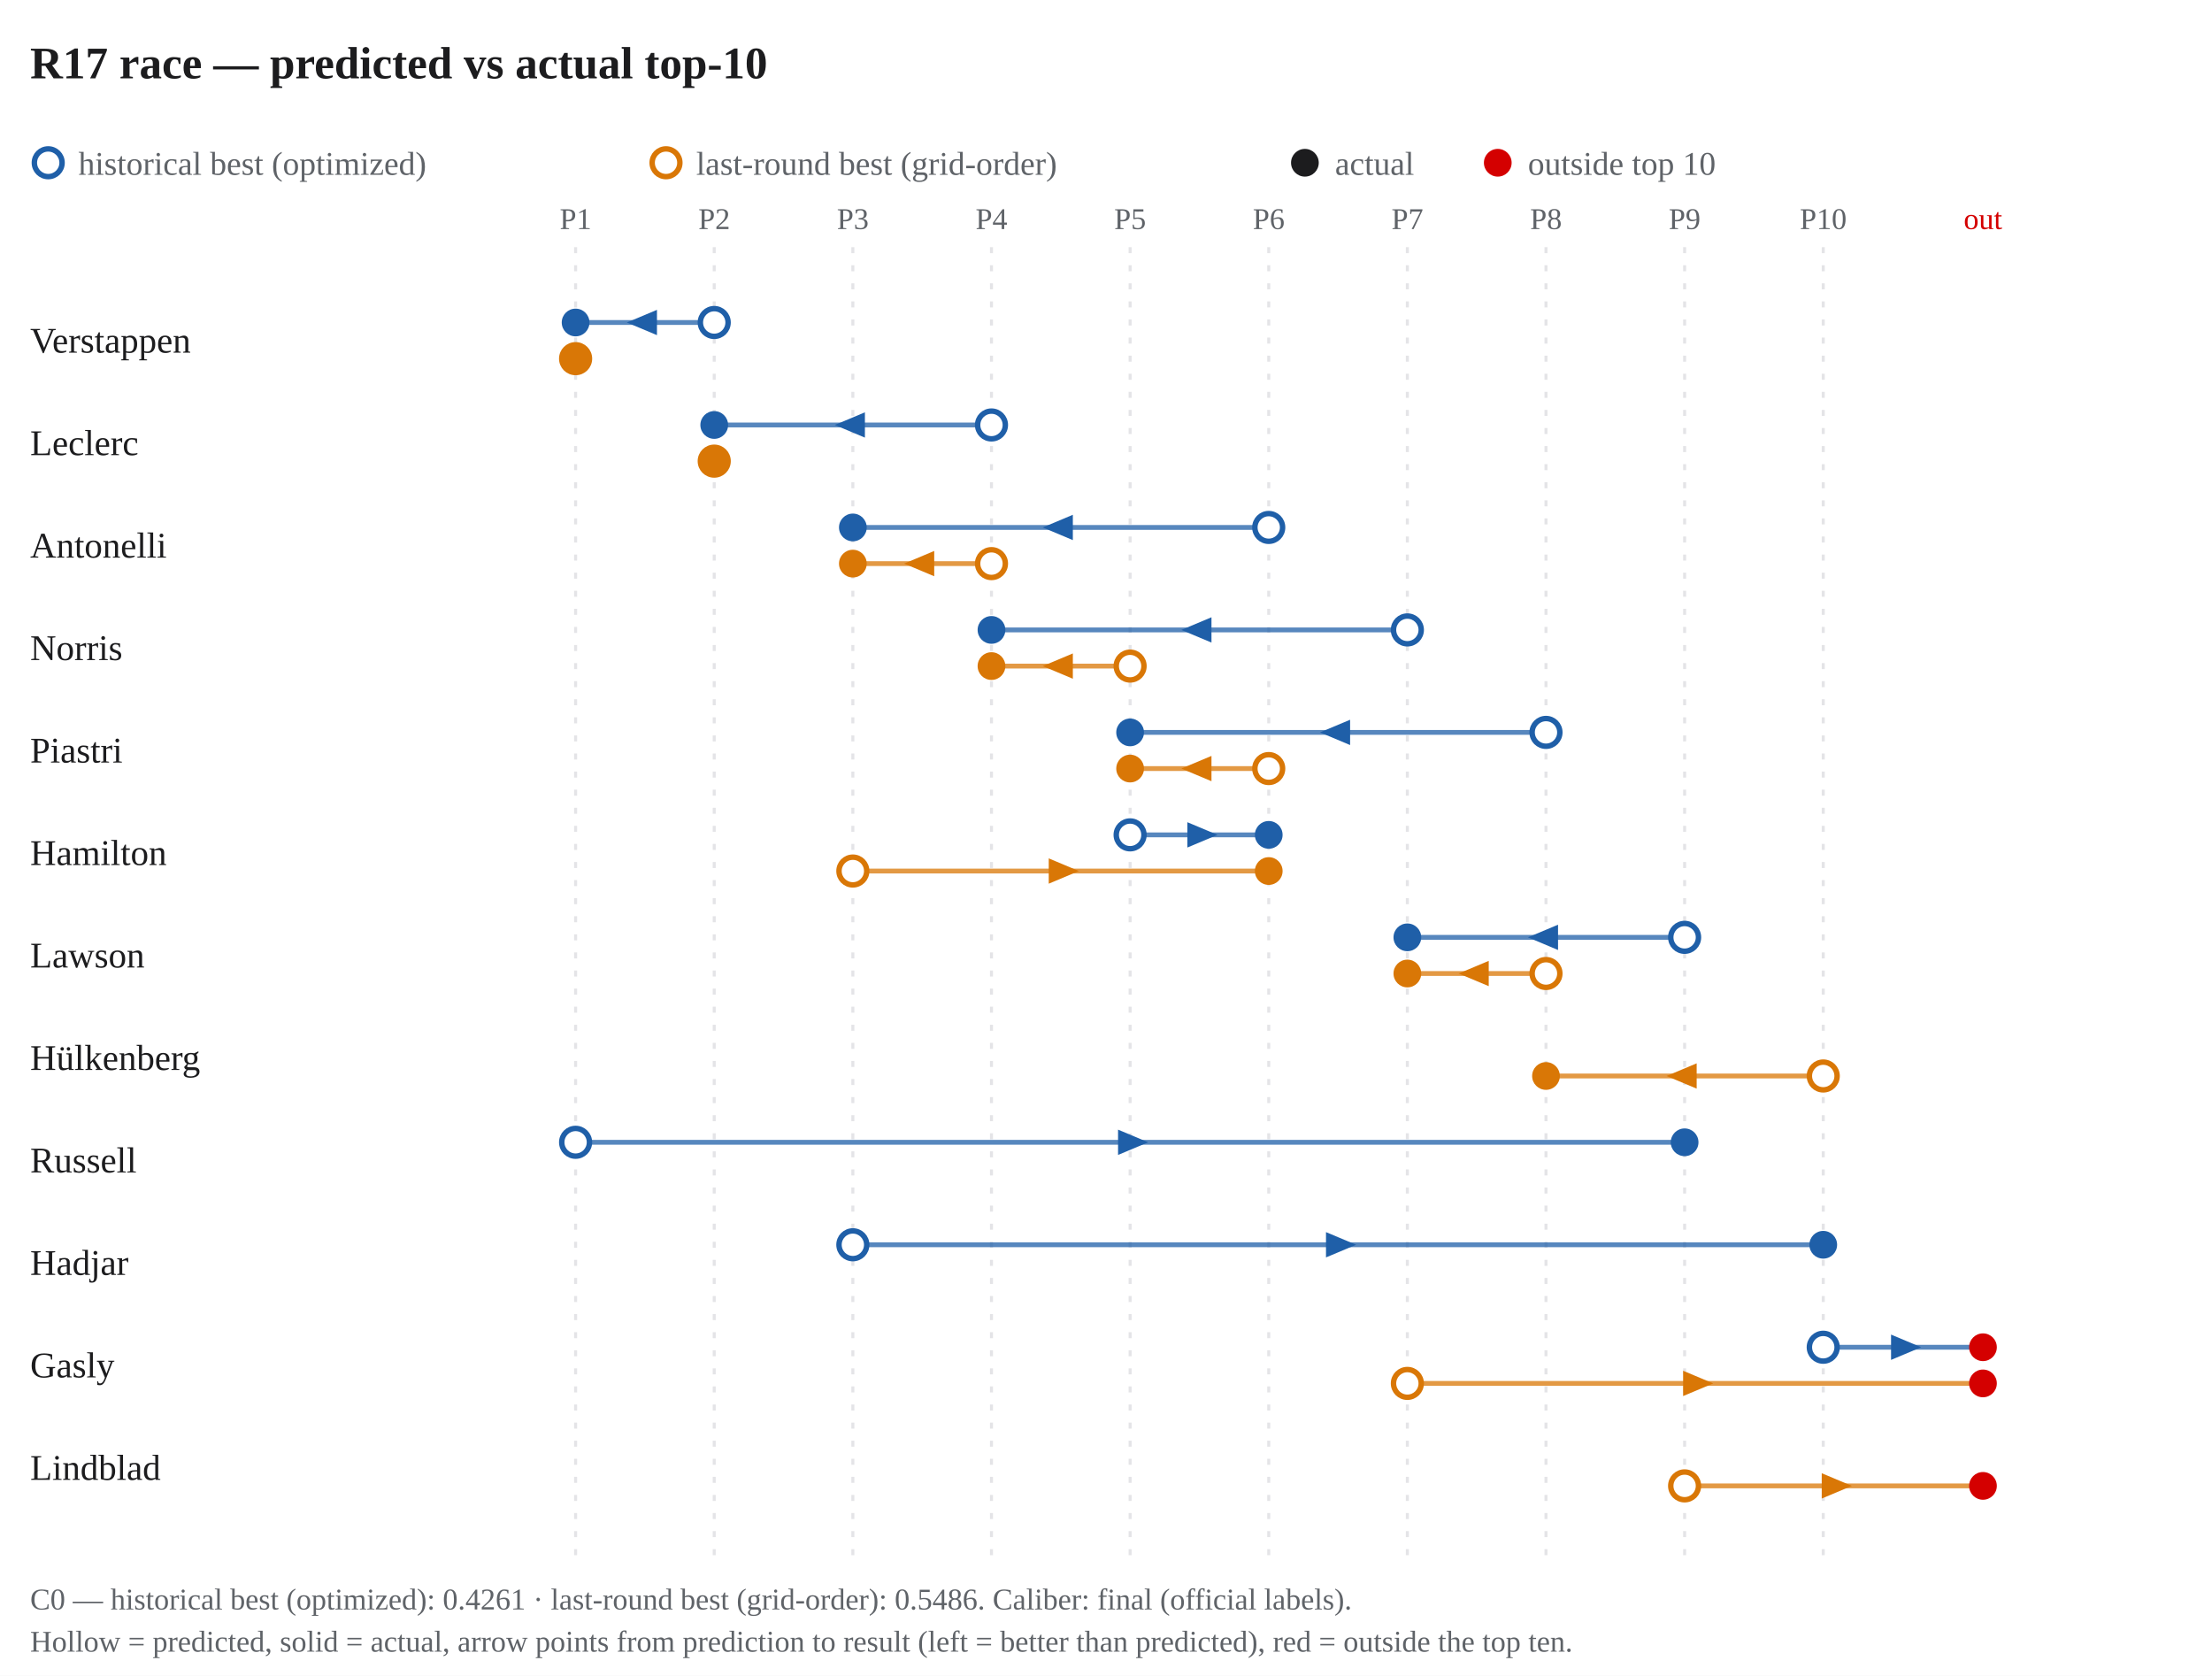
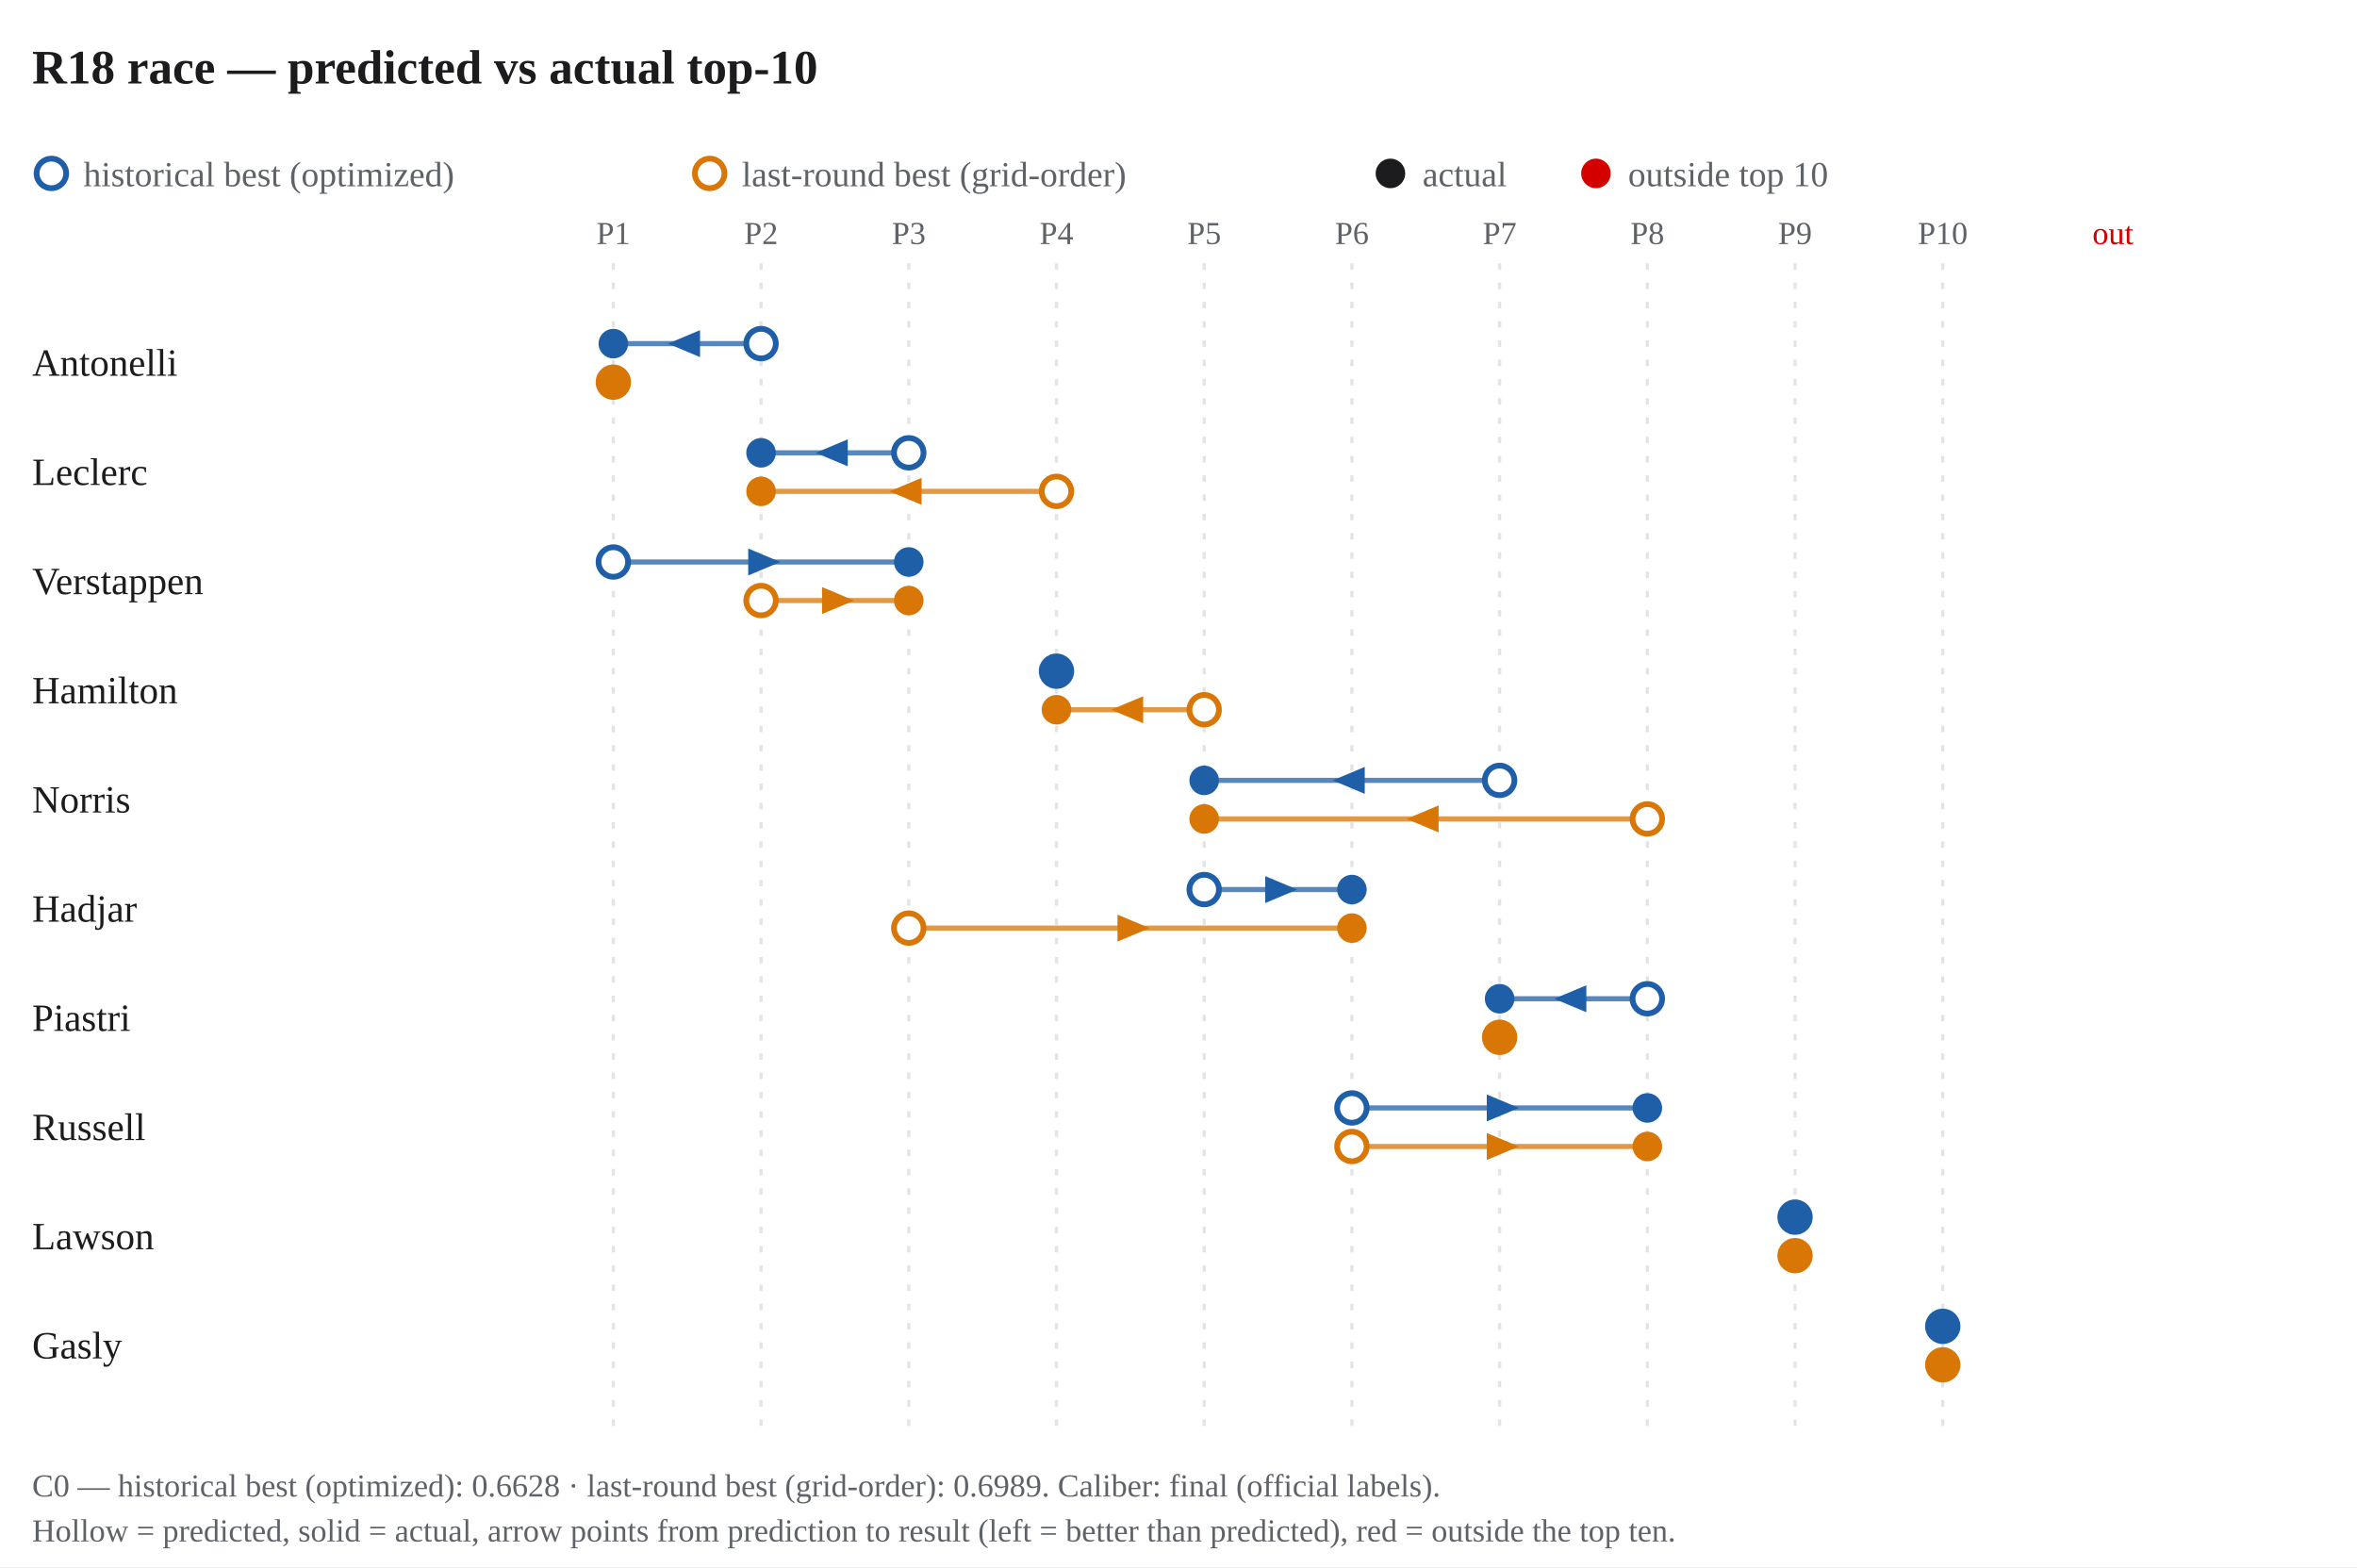
- <svg xmlns="http://www.w3.org/2000/svg" width="734" height="556" viewBox="0 0 734 556">
-   <rect width="734" height="556" fill="#ffffff" />
-   <text x="10" y="26" font-size="15" font-weight="700" fill="#1c1c1e">R17 race — predicted vs actual top-10</text>
+ <svg xmlns="http://www.w3.org/2000/svg" width="734" height="488" viewBox="0 0 734 488">
+   <rect width="734" height="488" fill="#ffffff" />
+   <text x="10" y="26" font-size="15" font-weight="700" fill="#1c1c1e">R18 race — predicted vs actual top-10</text>
  <circle cx="16" cy="54" r="4.6" fill="#ffffff" stroke="#1f5fa8" stroke-width="1.8" />
  <text x="26" y="58" font-size="11" fill="#5f6368">historical best (optimized)</text>
  <circle cx="221" cy="54" r="4.6" fill="#ffffff" stroke="#d97706" stroke-width="1.8" />
  <text x="231" y="58" font-size="11" fill="#5f6368">last-round best (grid-order)</text>
  <circle cx="433" cy="54" r="4.6" fill="#1c1c1e" />
  <text x="443" y="58" font-size="11" fill="#5f6368">actual</text>
  <circle cx="497" cy="54" r="4.6" fill="#d40000" />
  <text x="507" y="58" font-size="11" fill="#5f6368">outside top 10</text>
-   <line x1="191.0" y1="82.0" x2="191.0" y2="516.0" stroke="#e4e4e7" stroke-width="1" stroke-dasharray="2,4" />
+   <line x1="191.0" y1="82.0" x2="191.0" y2="448.0" stroke="#e4e4e7" stroke-width="1" stroke-dasharray="2,4" />
  <text x="191.0" y="76.0" font-size="10" fill="#5f6368" text-anchor="middle">P1</text>
-   <line x1="237.0" y1="82.0" x2="237.0" y2="516.0" stroke="#e4e4e7" stroke-width="1" stroke-dasharray="2,4" />
+   <line x1="237.0" y1="82.0" x2="237.0" y2="448.0" stroke="#e4e4e7" stroke-width="1" stroke-dasharray="2,4" />
  <text x="237.0" y="76.0" font-size="10" fill="#5f6368" text-anchor="middle">P2</text>
-   <line x1="283.0" y1="82.0" x2="283.0" y2="516.0" stroke="#e4e4e7" stroke-width="1" stroke-dasharray="2,4" />
+   <line x1="283.0" y1="82.0" x2="283.0" y2="448.0" stroke="#e4e4e7" stroke-width="1" stroke-dasharray="2,4" />
  <text x="283.0" y="76.0" font-size="10" fill="#5f6368" text-anchor="middle">P3</text>
-   <line x1="329.0" y1="82.0" x2="329.0" y2="516.0" stroke="#e4e4e7" stroke-width="1" stroke-dasharray="2,4" />
+   <line x1="329.0" y1="82.0" x2="329.0" y2="448.0" stroke="#e4e4e7" stroke-width="1" stroke-dasharray="2,4" />
  <text x="329.0" y="76.0" font-size="10" fill="#5f6368" text-anchor="middle">P4</text>
-   <line x1="375.0" y1="82.0" x2="375.0" y2="516.0" stroke="#e4e4e7" stroke-width="1" stroke-dasharray="2,4" />
+   <line x1="375.0" y1="82.0" x2="375.0" y2="448.0" stroke="#e4e4e7" stroke-width="1" stroke-dasharray="2,4" />
  <text x="375.0" y="76.0" font-size="10" fill="#5f6368" text-anchor="middle">P5</text>
-   <line x1="421.0" y1="82.0" x2="421.0" y2="516.0" stroke="#e4e4e7" stroke-width="1" stroke-dasharray="2,4" />
+   <line x1="421.0" y1="82.0" x2="421.0" y2="448.0" stroke="#e4e4e7" stroke-width="1" stroke-dasharray="2,4" />
  <text x="421.0" y="76.0" font-size="10" fill="#5f6368" text-anchor="middle">P6</text>
-   <line x1="467.0" y1="82.0" x2="467.0" y2="516.0" stroke="#e4e4e7" stroke-width="1" stroke-dasharray="2,4" />
+   <line x1="467.0" y1="82.0" x2="467.0" y2="448.0" stroke="#e4e4e7" stroke-width="1" stroke-dasharray="2,4" />
  <text x="467.0" y="76.0" font-size="10" fill="#5f6368" text-anchor="middle">P7</text>
-   <line x1="513.0" y1="82.0" x2="513.0" y2="516.0" stroke="#e4e4e7" stroke-width="1" stroke-dasharray="2,4" />
+   <line x1="513.0" y1="82.0" x2="513.0" y2="448.0" stroke="#e4e4e7" stroke-width="1" stroke-dasharray="2,4" />
  <text x="513.0" y="76.0" font-size="10" fill="#5f6368" text-anchor="middle">P8</text>
-   <line x1="559.0" y1="82.0" x2="559.0" y2="516.0" stroke="#e4e4e7" stroke-width="1" stroke-dasharray="2,4" />
+   <line x1="559.0" y1="82.0" x2="559.0" y2="448.0" stroke="#e4e4e7" stroke-width="1" stroke-dasharray="2,4" />
  <text x="559.0" y="76.0" font-size="10" fill="#5f6368" text-anchor="middle">P9</text>
-   <line x1="605.0" y1="82.0" x2="605.0" y2="516.0" stroke="#e4e4e7" stroke-width="1" stroke-dasharray="2,4" />
+   <line x1="605.0" y1="82.0" x2="605.0" y2="448.0" stroke="#e4e4e7" stroke-width="1" stroke-dasharray="2,4" />
  <text x="605.0" y="76.0" font-size="10" fill="#5f6368" text-anchor="middle">P10</text>
  <text x="658.0" y="76.0" font-size="10" fill="#d40000" text-anchor="middle">out</text>
-   <text x="10" y="117.0" font-size="12" fill="#1c1c1e">Verstappen</text>
+   <text x="10" y="117.0" font-size="12" fill="#1c1c1e">Antonelli</text>
  <line x1="237.0" y1="107.0" x2="191.0" y2="107.0" stroke="#1f5fa8" stroke-width="1.6" opacity="0.75" />
  <polygon points="208.0,107.0 218.0,102.8 218.0,111.2" fill="#1f5fa8" />
  <circle cx="237.0" cy="107.0" r="4.6" fill="#ffffff" stroke="#1f5fa8" stroke-width="1.8" />
  <circle cx="191.0" cy="107.0" r="4.6" fill="#1f5fa8" />
  <line x1="191.0" y1="119.0" x2="191.0" y2="119.0" stroke="#d97706" stroke-width="1.6" opacity="0.75" />
  <circle cx="191.0" cy="119.0" r="4.6" fill="#ffffff" stroke="#d97706" stroke-width="1.8" />
  <circle cx="191.0" cy="119.0" r="4.6" fill="#d97706" />
  <text x="10" y="151.0" font-size="12" fill="#1c1c1e">Leclerc</text>
-   <line x1="329.0" y1="141.0" x2="237.0" y2="141.0" stroke="#1f5fa8" stroke-width="1.6" opacity="0.75" />
-   <polygon points="277.0,141.0 287.0,136.8 287.0,145.2" fill="#1f5fa8" />
-   <circle cx="329.0" cy="141.0" r="4.6" fill="#ffffff" stroke="#1f5fa8" stroke-width="1.8" />
+   <line x1="283.0" y1="141.0" x2="237.0" y2="141.0" stroke="#1f5fa8" stroke-width="1.6" opacity="0.75" />
+   <polygon points="254.0,141.0 264.0,136.8 264.0,145.2" fill="#1f5fa8" />
+   <circle cx="283.0" cy="141.0" r="4.6" fill="#ffffff" stroke="#1f5fa8" stroke-width="1.8" />
  <circle cx="237.0" cy="141.0" r="4.6" fill="#1f5fa8" />
-   <line x1="237.0" y1="153.0" x2="237.0" y2="153.0" stroke="#d97706" stroke-width="1.6" opacity="0.75" />
-   <circle cx="237.0" cy="153.0" r="4.6" fill="#ffffff" stroke="#d97706" stroke-width="1.8" />
+   <line x1="329.0" y1="153.0" x2="237.0" y2="153.0" stroke="#d97706" stroke-width="1.6" opacity="0.75" />
+   <polygon points="277.0,153.0 287.0,148.8 287.0,157.2" fill="#d97706" />
+   <circle cx="329.0" cy="153.0" r="4.6" fill="#ffffff" stroke="#d97706" stroke-width="1.8" />
  <circle cx="237.0" cy="153.0" r="4.6" fill="#d97706" />
-   <text x="10" y="185.0" font-size="12" fill="#1c1c1e">Antonelli</text>
-   <line x1="421.0" y1="175.0" x2="283.0" y2="175.0" stroke="#1f5fa8" stroke-width="1.6" opacity="0.75" />
-   <polygon points="346.0,175.0 356.0,170.8 356.0,179.2" fill="#1f5fa8" />
-   <circle cx="421.0" cy="175.0" r="4.6" fill="#ffffff" stroke="#1f5fa8" stroke-width="1.8" />
+   <text x="10" y="185.0" font-size="12" fill="#1c1c1e">Verstappen</text>
+   <line x1="191.0" y1="175.0" x2="283.0" y2="175.0" stroke="#1f5fa8" stroke-width="1.6" opacity="0.75" />
+   <polygon points="243.0,175.0 233.0,170.8 233.0,179.2" fill="#1f5fa8" />
+   <circle cx="191.0" cy="175.0" r="4.6" fill="#ffffff" stroke="#1f5fa8" stroke-width="1.8" />
  <circle cx="283.0" cy="175.0" r="4.6" fill="#1f5fa8" />
-   <line x1="329.0" y1="187.0" x2="283.0" y2="187.0" stroke="#d97706" stroke-width="1.6" opacity="0.75" />
-   <polygon points="300.0,187.0 310.0,182.8 310.0,191.2" fill="#d97706" />
-   <circle cx="329.0" cy="187.0" r="4.6" fill="#ffffff" stroke="#d97706" stroke-width="1.8" />
+   <line x1="237.0" y1="187.0" x2="283.0" y2="187.0" stroke="#d97706" stroke-width="1.6" opacity="0.75" />
+   <polygon points="266.0,187.0 256.0,182.8 256.0,191.2" fill="#d97706" />
+   <circle cx="237.0" cy="187.0" r="4.6" fill="#ffffff" stroke="#d97706" stroke-width="1.8" />
  <circle cx="283.0" cy="187.0" r="4.6" fill="#d97706" />
-   <text x="10" y="219.0" font-size="12" fill="#1c1c1e">Norris</text>
-   <line x1="467.0" y1="209.0" x2="329.0" y2="209.0" stroke="#1f5fa8" stroke-width="1.6" opacity="0.75" />
-   <polygon points="392.0,209.0 402.0,204.8 402.0,213.2" fill="#1f5fa8" />
-   <circle cx="467.0" cy="209.0" r="4.6" fill="#ffffff" stroke="#1f5fa8" stroke-width="1.8" />
+   <text x="10" y="219.0" font-size="12" fill="#1c1c1e">Hamilton</text>
+   <line x1="329.0" y1="209.0" x2="329.0" y2="209.0" stroke="#1f5fa8" stroke-width="1.6" opacity="0.75" />
+   <circle cx="329.0" cy="209.0" r="4.6" fill="#ffffff" stroke="#1f5fa8" stroke-width="1.8" />
  <circle cx="329.0" cy="209.0" r="4.6" fill="#1f5fa8" />
  <line x1="375.0" y1="221.0" x2="329.0" y2="221.0" stroke="#d97706" stroke-width="1.6" opacity="0.75" />
  <polygon points="346.0,221.0 356.0,216.8 356.0,225.2" fill="#d97706" />
  <circle cx="375.0" cy="221.0" r="4.6" fill="#ffffff" stroke="#d97706" stroke-width="1.8" />
  <circle cx="329.0" cy="221.0" r="4.6" fill="#d97706" />
-   <text x="10" y="253.0" font-size="12" fill="#1c1c1e">Piastri</text>
-   <line x1="513.0" y1="243.0" x2="375.0" y2="243.0" stroke="#1f5fa8" stroke-width="1.6" opacity="0.75" />
-   <polygon points="438.0,243.0 448.0,238.8 448.0,247.2" fill="#1f5fa8" />
-   <circle cx="513.0" cy="243.0" r="4.6" fill="#ffffff" stroke="#1f5fa8" stroke-width="1.8" />
+   <text x="10" y="253.0" font-size="12" fill="#1c1c1e">Norris</text>
+   <line x1="467.0" y1="243.0" x2="375.0" y2="243.0" stroke="#1f5fa8" stroke-width="1.6" opacity="0.75" />
+   <polygon points="415.0,243.0 425.0,238.8 425.0,247.2" fill="#1f5fa8" />
+   <circle cx="467.0" cy="243.0" r="4.6" fill="#ffffff" stroke="#1f5fa8" stroke-width="1.8" />
  <circle cx="375.0" cy="243.0" r="4.6" fill="#1f5fa8" />
-   <line x1="421.0" y1="255.0" x2="375.0" y2="255.0" stroke="#d97706" stroke-width="1.6" opacity="0.75" />
-   <polygon points="392.0,255.0 402.0,250.8 402.0,259.2" fill="#d97706" />
-   <circle cx="421.0" cy="255.0" r="4.6" fill="#ffffff" stroke="#d97706" stroke-width="1.8" />
+   <line x1="513.0" y1="255.0" x2="375.0" y2="255.0" stroke="#d97706" stroke-width="1.6" opacity="0.75" />
+   <polygon points="438.0,255.0 448.0,250.8 448.0,259.2" fill="#d97706" />
+   <circle cx="513.0" cy="255.0" r="4.6" fill="#ffffff" stroke="#d97706" stroke-width="1.8" />
  <circle cx="375.0" cy="255.0" r="4.6" fill="#d97706" />
-   <text x="10" y="287.0" font-size="12" fill="#1c1c1e">Hamilton</text>
+   <text x="10" y="287.0" font-size="12" fill="#1c1c1e">Hadjar</text>
  <line x1="375.0" y1="277.0" x2="421.0" y2="277.0" stroke="#1f5fa8" stroke-width="1.6" opacity="0.75" />
  <polygon points="404.0,277.0 394.0,272.8 394.0,281.2" fill="#1f5fa8" />
  <circle cx="375.0" cy="277.0" r="4.6" fill="#ffffff" stroke="#1f5fa8" stroke-width="1.8" />
  <circle cx="421.0" cy="277.0" r="4.6" fill="#1f5fa8" />
  <line x1="283.0" y1="289.0" x2="421.0" y2="289.0" stroke="#d97706" stroke-width="1.6" opacity="0.75" />
  <polygon points="358.0,289.0 348.0,284.8 348.0,293.2" fill="#d97706" />
  <circle cx="283.0" cy="289.0" r="4.6" fill="#ffffff" stroke="#d97706" stroke-width="1.8" />
  <circle cx="421.0" cy="289.0" r="4.6" fill="#d97706" />
-   <text x="10" y="321.0" font-size="12" fill="#1c1c1e">Lawson</text>
-   <line x1="559.0" y1="311.0" x2="467.0" y2="311.0" stroke="#1f5fa8" stroke-width="1.6" opacity="0.75" />
-   <polygon points="507.0,311.0 517.0,306.8 517.0,315.2" fill="#1f5fa8" />
-   <circle cx="559.0" cy="311.0" r="4.6" fill="#ffffff" stroke="#1f5fa8" stroke-width="1.8" />
+   <text x="10" y="321.0" font-size="12" fill="#1c1c1e">Piastri</text>
+   <line x1="513.0" y1="311.0" x2="467.0" y2="311.0" stroke="#1f5fa8" stroke-width="1.6" opacity="0.75" />
+   <polygon points="484.0,311.0 494.0,306.8 494.0,315.2" fill="#1f5fa8" />
+   <circle cx="513.0" cy="311.0" r="4.6" fill="#ffffff" stroke="#1f5fa8" stroke-width="1.8" />
  <circle cx="467.0" cy="311.0" r="4.6" fill="#1f5fa8" />
-   <line x1="513.0" y1="323.0" x2="467.0" y2="323.0" stroke="#d97706" stroke-width="1.6" opacity="0.75" />
-   <polygon points="484.0,323.0 494.0,318.8 494.0,327.2" fill="#d97706" />
-   <circle cx="513.0" cy="323.0" r="4.6" fill="#ffffff" stroke="#d97706" stroke-width="1.8" />
+   <line x1="467.0" y1="323.0" x2="467.0" y2="323.0" stroke="#d97706" stroke-width="1.6" opacity="0.75" />
+   <circle cx="467.0" cy="323.0" r="4.6" fill="#ffffff" stroke="#d97706" stroke-width="1.8" />
  <circle cx="467.0" cy="323.0" r="4.6" fill="#d97706" />
-   <text x="10" y="355.0" font-size="12" fill="#1c1c1e">Hülkenberg</text>
-   <line x1="605.0" y1="357.0" x2="513.0" y2="357.0" stroke="#d97706" stroke-width="1.6" opacity="0.75" />
-   <polygon points="553.0,357.0 563.0,352.8 563.0,361.2" fill="#d97706" />
-   <circle cx="605.0" cy="357.0" r="4.6" fill="#ffffff" stroke="#d97706" stroke-width="1.8" />
+   <text x="10" y="355.0" font-size="12" fill="#1c1c1e">Russell</text>
+   <line x1="421.0" y1="345.0" x2="513.0" y2="345.0" stroke="#1f5fa8" stroke-width="1.6" opacity="0.75" />
+   <polygon points="473.0,345.0 463.0,340.8 463.0,349.2" fill="#1f5fa8" />
+   <circle cx="421.0" cy="345.0" r="4.6" fill="#ffffff" stroke="#1f5fa8" stroke-width="1.8" />
+   <circle cx="513.0" cy="345.0" r="4.6" fill="#1f5fa8" />
+   <line x1="421.0" y1="357.0" x2="513.0" y2="357.0" stroke="#d97706" stroke-width="1.6" opacity="0.75" />
+   <polygon points="473.0,357.0 463.0,352.8 463.0,361.2" fill="#d97706" />
+   <circle cx="421.0" cy="357.0" r="4.6" fill="#ffffff" stroke="#d97706" stroke-width="1.8" />
  <circle cx="513.0" cy="357.0" r="4.6" fill="#d97706" />
-   <text x="10" y="389.0" font-size="12" fill="#1c1c1e">Russell</text>
-   <line x1="191.0" y1="379.0" x2="559.0" y2="379.0" stroke="#1f5fa8" stroke-width="1.6" opacity="0.75" />
-   <polygon points="381.0,379.0 371.0,374.8 371.0,383.2" fill="#1f5fa8" />
-   <circle cx="191.0" cy="379.0" r="4.6" fill="#ffffff" stroke="#1f5fa8" stroke-width="1.8" />
+   <text x="10" y="389.0" font-size="12" fill="#1c1c1e">Lawson</text>
+   <line x1="559.0" y1="379.0" x2="559.0" y2="379.0" stroke="#1f5fa8" stroke-width="1.6" opacity="0.75" />
+   <circle cx="559.0" cy="379.0" r="4.6" fill="#ffffff" stroke="#1f5fa8" stroke-width="1.8" />
  <circle cx="559.0" cy="379.0" r="4.6" fill="#1f5fa8" />
-   <text x="10" y="423.0" font-size="12" fill="#1c1c1e">Hadjar</text>
-   <line x1="283.0" y1="413.0" x2="605.0" y2="413.0" stroke="#1f5fa8" stroke-width="1.6" opacity="0.75" />
-   <polygon points="450.0,413.0 440.0,408.8 440.0,417.2" fill="#1f5fa8" />
-   <circle cx="283.0" cy="413.0" r="4.6" fill="#ffffff" stroke="#1f5fa8" stroke-width="1.8" />
+   <line x1="559.0" y1="391.0" x2="559.0" y2="391.0" stroke="#d97706" stroke-width="1.6" opacity="0.75" />
+   <circle cx="559.0" cy="391.0" r="4.6" fill="#ffffff" stroke="#d97706" stroke-width="1.8" />
+   <circle cx="559.0" cy="391.0" r="4.6" fill="#d97706" />
+   <text x="10" y="423.0" font-size="12" fill="#1c1c1e">Gasly</text>
+   <line x1="605.0" y1="413.0" x2="605.0" y2="413.0" stroke="#1f5fa8" stroke-width="1.6" opacity="0.75" />
+   <circle cx="605.0" cy="413.0" r="4.6" fill="#ffffff" stroke="#1f5fa8" stroke-width="1.8" />
  <circle cx="605.0" cy="413.0" r="4.6" fill="#1f5fa8" />
-   <text x="10" y="457.0" font-size="12" fill="#1c1c1e">Gasly</text>
-   <line x1="605.0" y1="447.0" x2="658.0" y2="447.0" stroke="#1f5fa8" stroke-width="1.6" opacity="0.75" />
-   <polygon points="637.5,447.0 627.5,442.8 627.5,451.2" fill="#1f5fa8" />
-   <circle cx="605.0" cy="447.0" r="4.6" fill="#ffffff" stroke="#1f5fa8" stroke-width="1.8" />
-   <circle cx="658.0" cy="447.0" r="4.6" fill="#d40000" />
-   <line x1="467.0" y1="459.0" x2="658.0" y2="459.0" stroke="#d97706" stroke-width="1.6" opacity="0.75" />
-   <polygon points="568.5,459.0 558.5,454.8 558.5,463.2" fill="#d97706" />
-   <circle cx="467.0" cy="459.0" r="4.6" fill="#ffffff" stroke="#d97706" stroke-width="1.8" />
-   <circle cx="658.0" cy="459.0" r="4.6" fill="#d40000" />
-   <text x="10" y="491.0" font-size="12" fill="#1c1c1e">Lindblad</text>
-   <line x1="559.0" y1="493.0" x2="658.0" y2="493.0" stroke="#d97706" stroke-width="1.6" opacity="0.75" />
-   <polygon points="614.5,493.0 604.5,488.8 604.5,497.2" fill="#d97706" />
-   <circle cx="559.0" cy="493.0" r="4.6" fill="#ffffff" stroke="#d97706" stroke-width="1.8" />
-   <circle cx="658.0" cy="493.0" r="4.6" fill="#d40000" />
-   <text x="10" y="534" font-size="10" fill="#5f6368">C0 — historical best (optimized): 0.4261 · last-round best (grid-order): 0.5486. Caliber: final (official labels).</text>
-   <text x="10" y="548" font-size="10" fill="#5f6368">Hollow = predicted, solid = actual, arrow points from prediction to result (left = better than predicted), red = outside the top ten.</text>
+   <line x1="605.0" y1="425.0" x2="605.0" y2="425.0" stroke="#d97706" stroke-width="1.6" opacity="0.75" />
+   <circle cx="605.0" cy="425.0" r="4.6" fill="#ffffff" stroke="#d97706" stroke-width="1.8" />
+   <circle cx="605.0" cy="425.0" r="4.6" fill="#d97706" />
+   <text x="10" y="466" font-size="10" fill="#5f6368">C0 — historical best (optimized): 0.6628 · last-round best (grid-order): 0.6989. Caliber: final (official labels).</text>
+   <text x="10" y="480" font-size="10" fill="#5f6368">Hollow = predicted, solid = actual, arrow points from prediction to result (left = better than predicted), red = outside the top ten.</text>
</svg>
